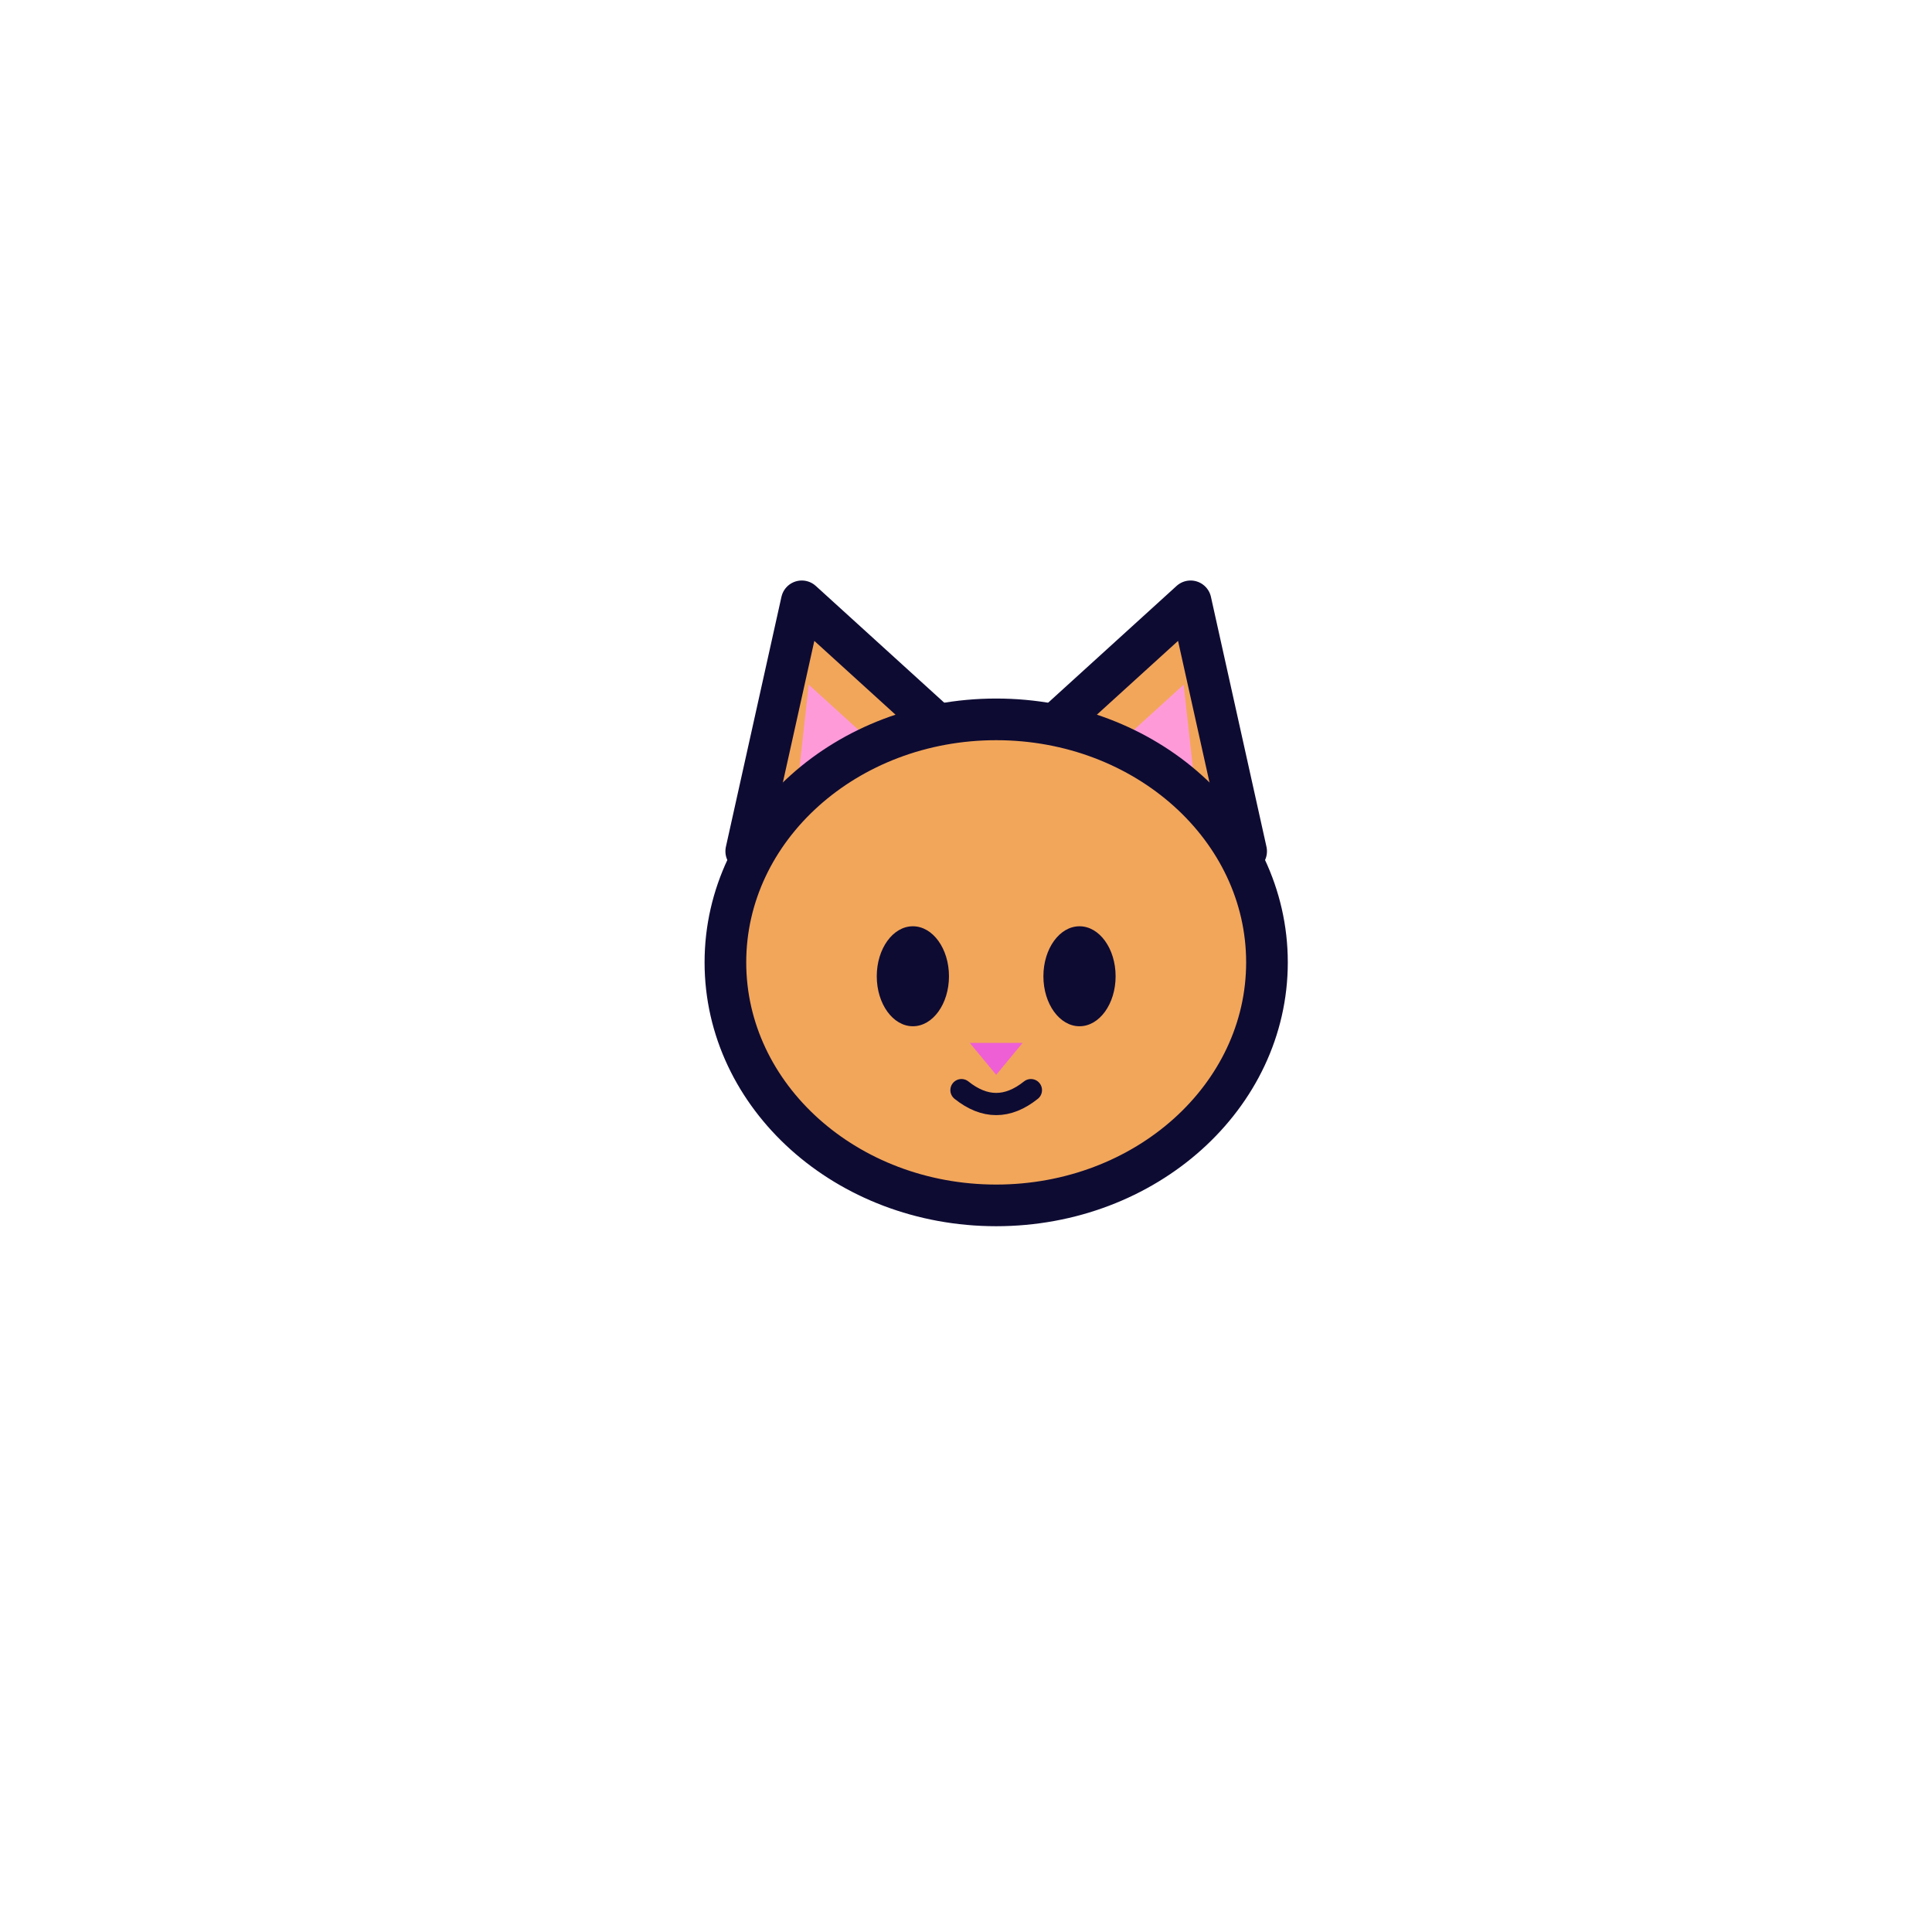
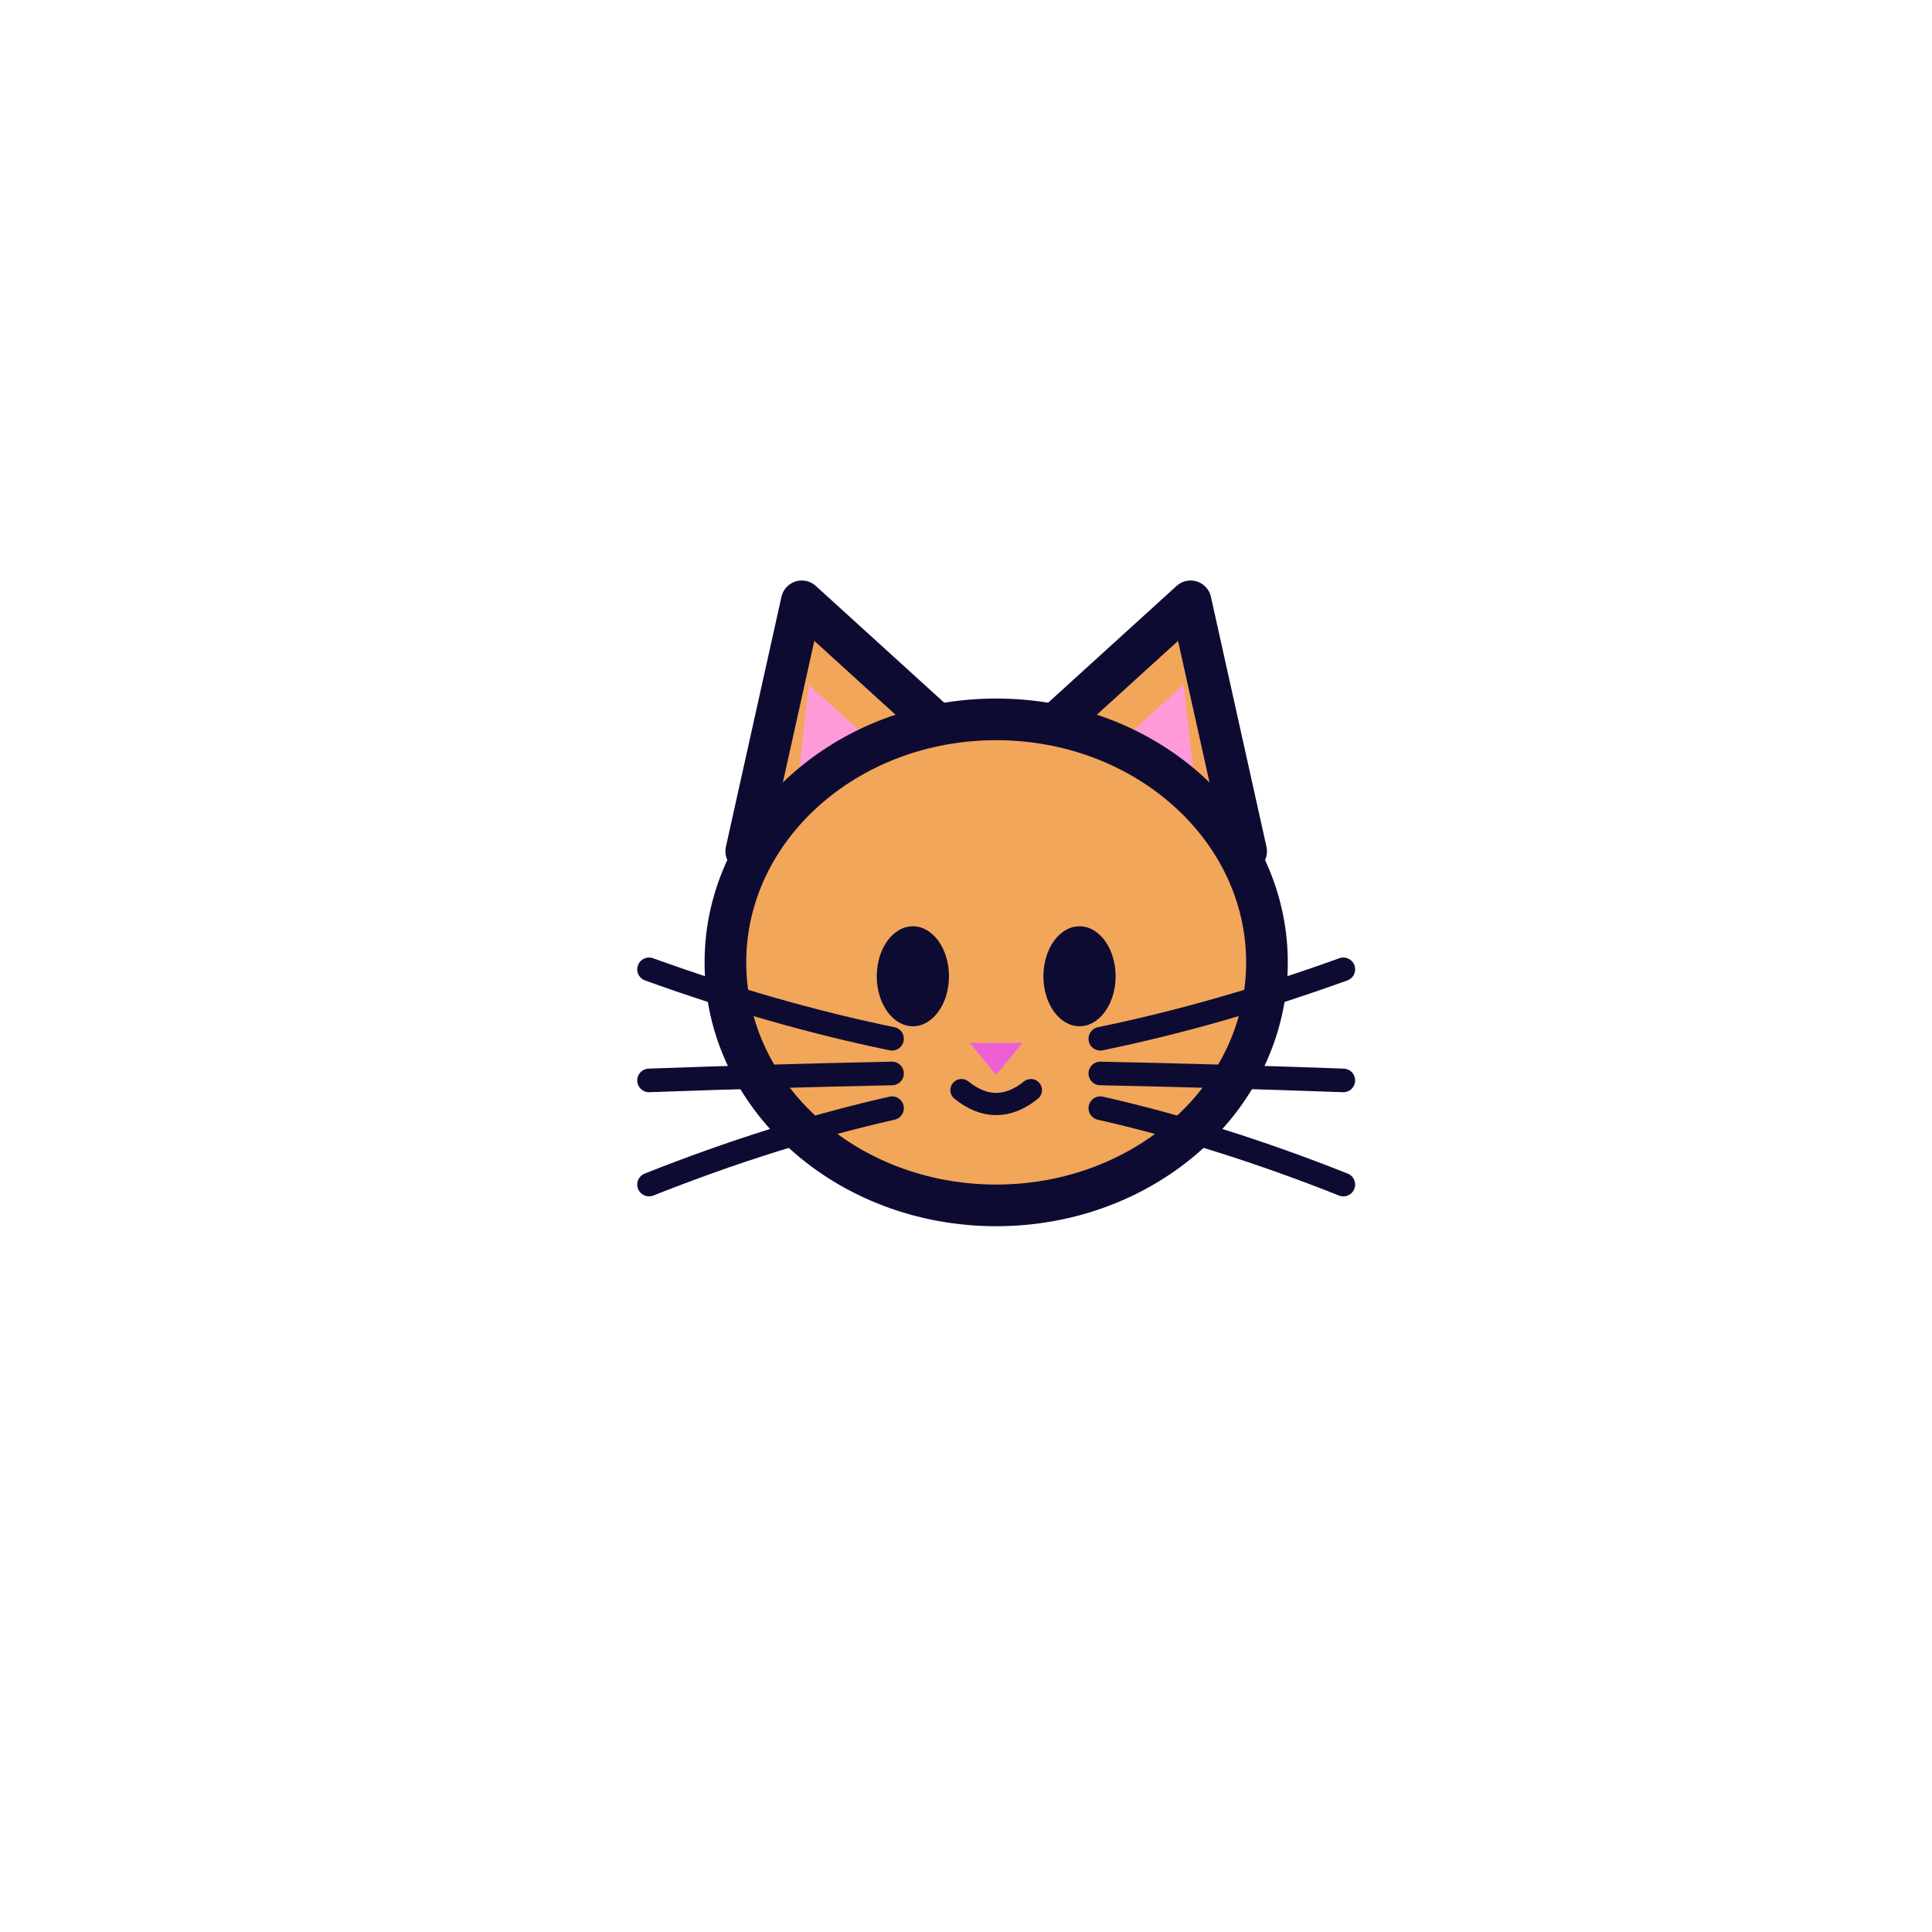
<svg xmlns="http://www.w3.org/2000/svg" width="128" height="128" viewBox="0 0 128 128">
  <g transform="translate(66 84) scale(0.92)">
    <g transform="rotate(0.00 0 31) translate(0 31) scale(1.000 1.000) translate(0 -31)">
      <g transform="translate(0 0.00)">
        <g id="cabeza">
          <path transform="rotate(0.00 -11 -34)" d="M-18 -30 L-14 -48 L-3 -38 Z" fill="#f2a65a" stroke="#0e0b33" stroke-width="3" stroke-linejoin="round" />
          <path transform="rotate(0.00 11 -34)" d="M18 -30 L14 -48 L3 -38 Z" fill="#f2a65a" stroke="#0e0b33" stroke-width="3" stroke-linejoin="round" />
          <path transform="rotate(0.00 -11 -34)" d="M-14.5 -33 L-13.5 -42 L-8 -37 Z" fill="#ff9ad9" />
          <path transform="rotate(0.00 11 -34)" d="M14.5 -33 L13.5 -42 L8 -37 Z" fill="#ff9ad9" />
          <ellipse cx="0" cy="-22" rx="19.5" ry="17.5" fill="#f2a65a" stroke="#0e0b33" stroke-width="3" />
          <ellipse cx="-6" cy="-21" rx="2.60" ry="3.60" fill="#0e0b33" />
          <ellipse cx="6" cy="-21" rx="2.60" ry="3.60" fill="#0e0b33" />
          <path d="M-1.9 -16.2 h3.8 l-1.9 2.3 z" fill="#ee5fd6" />
          <path d="M-2.5 -12.8 q2.5 2 5 0" fill="none" stroke="#0e0b33" stroke-width="1.6" stroke-linecap="round" />
+           <g stroke="#0e0b33" stroke-width="1.7" stroke-linecap="round" fill="none">
+             <path d="M-7.5 -16.5 Q-16 -18.25 -25 -21.5" />
+             <path d="M-7.5 -14 Q-16 -13.825 -25 -13.5" />
+             <path d="M-7.5 -11.5 Q-16 -9.575 -25 -6.0" />
+             <path d="M7.5 -16.5 Q16 -18.25 25 -21.5" />
+             <path d="M7.5 -14 Q16 -13.825 25 -13.5" />
+             <path d="M7.5 -11.5 Q16 -9.575 25 -6.0" />
+           </g>
        </g>
      </g>
    </g>
  </g>
</svg>
